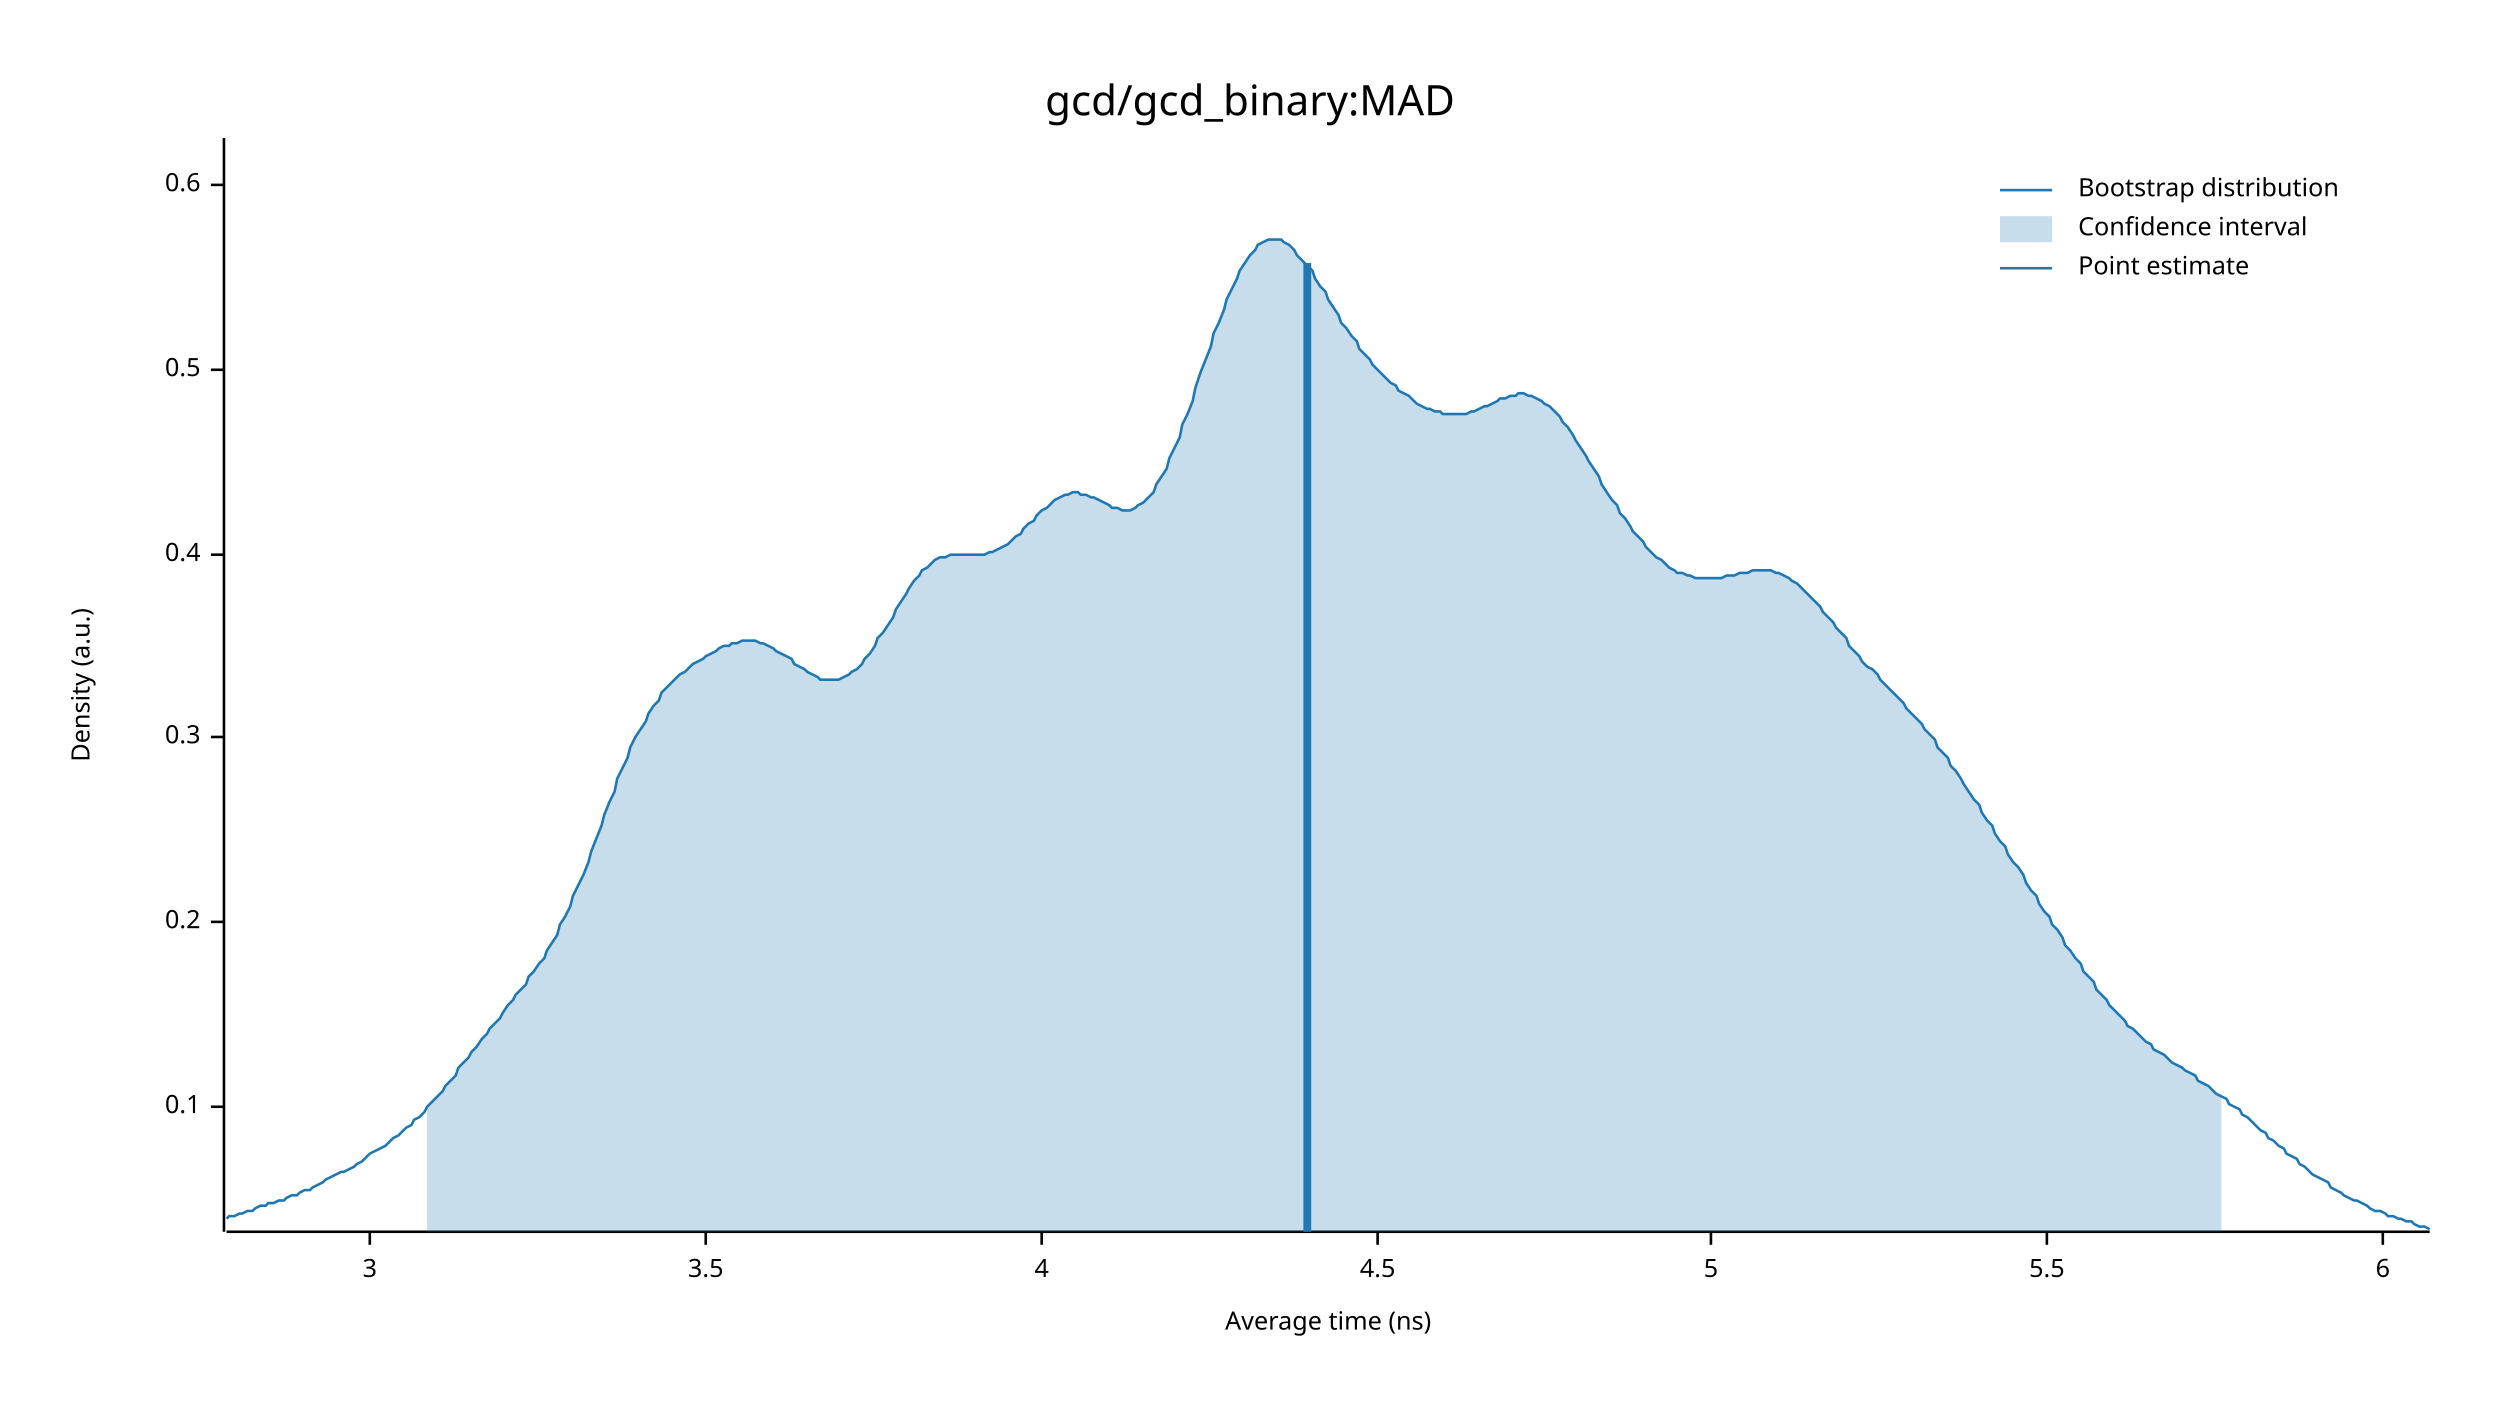
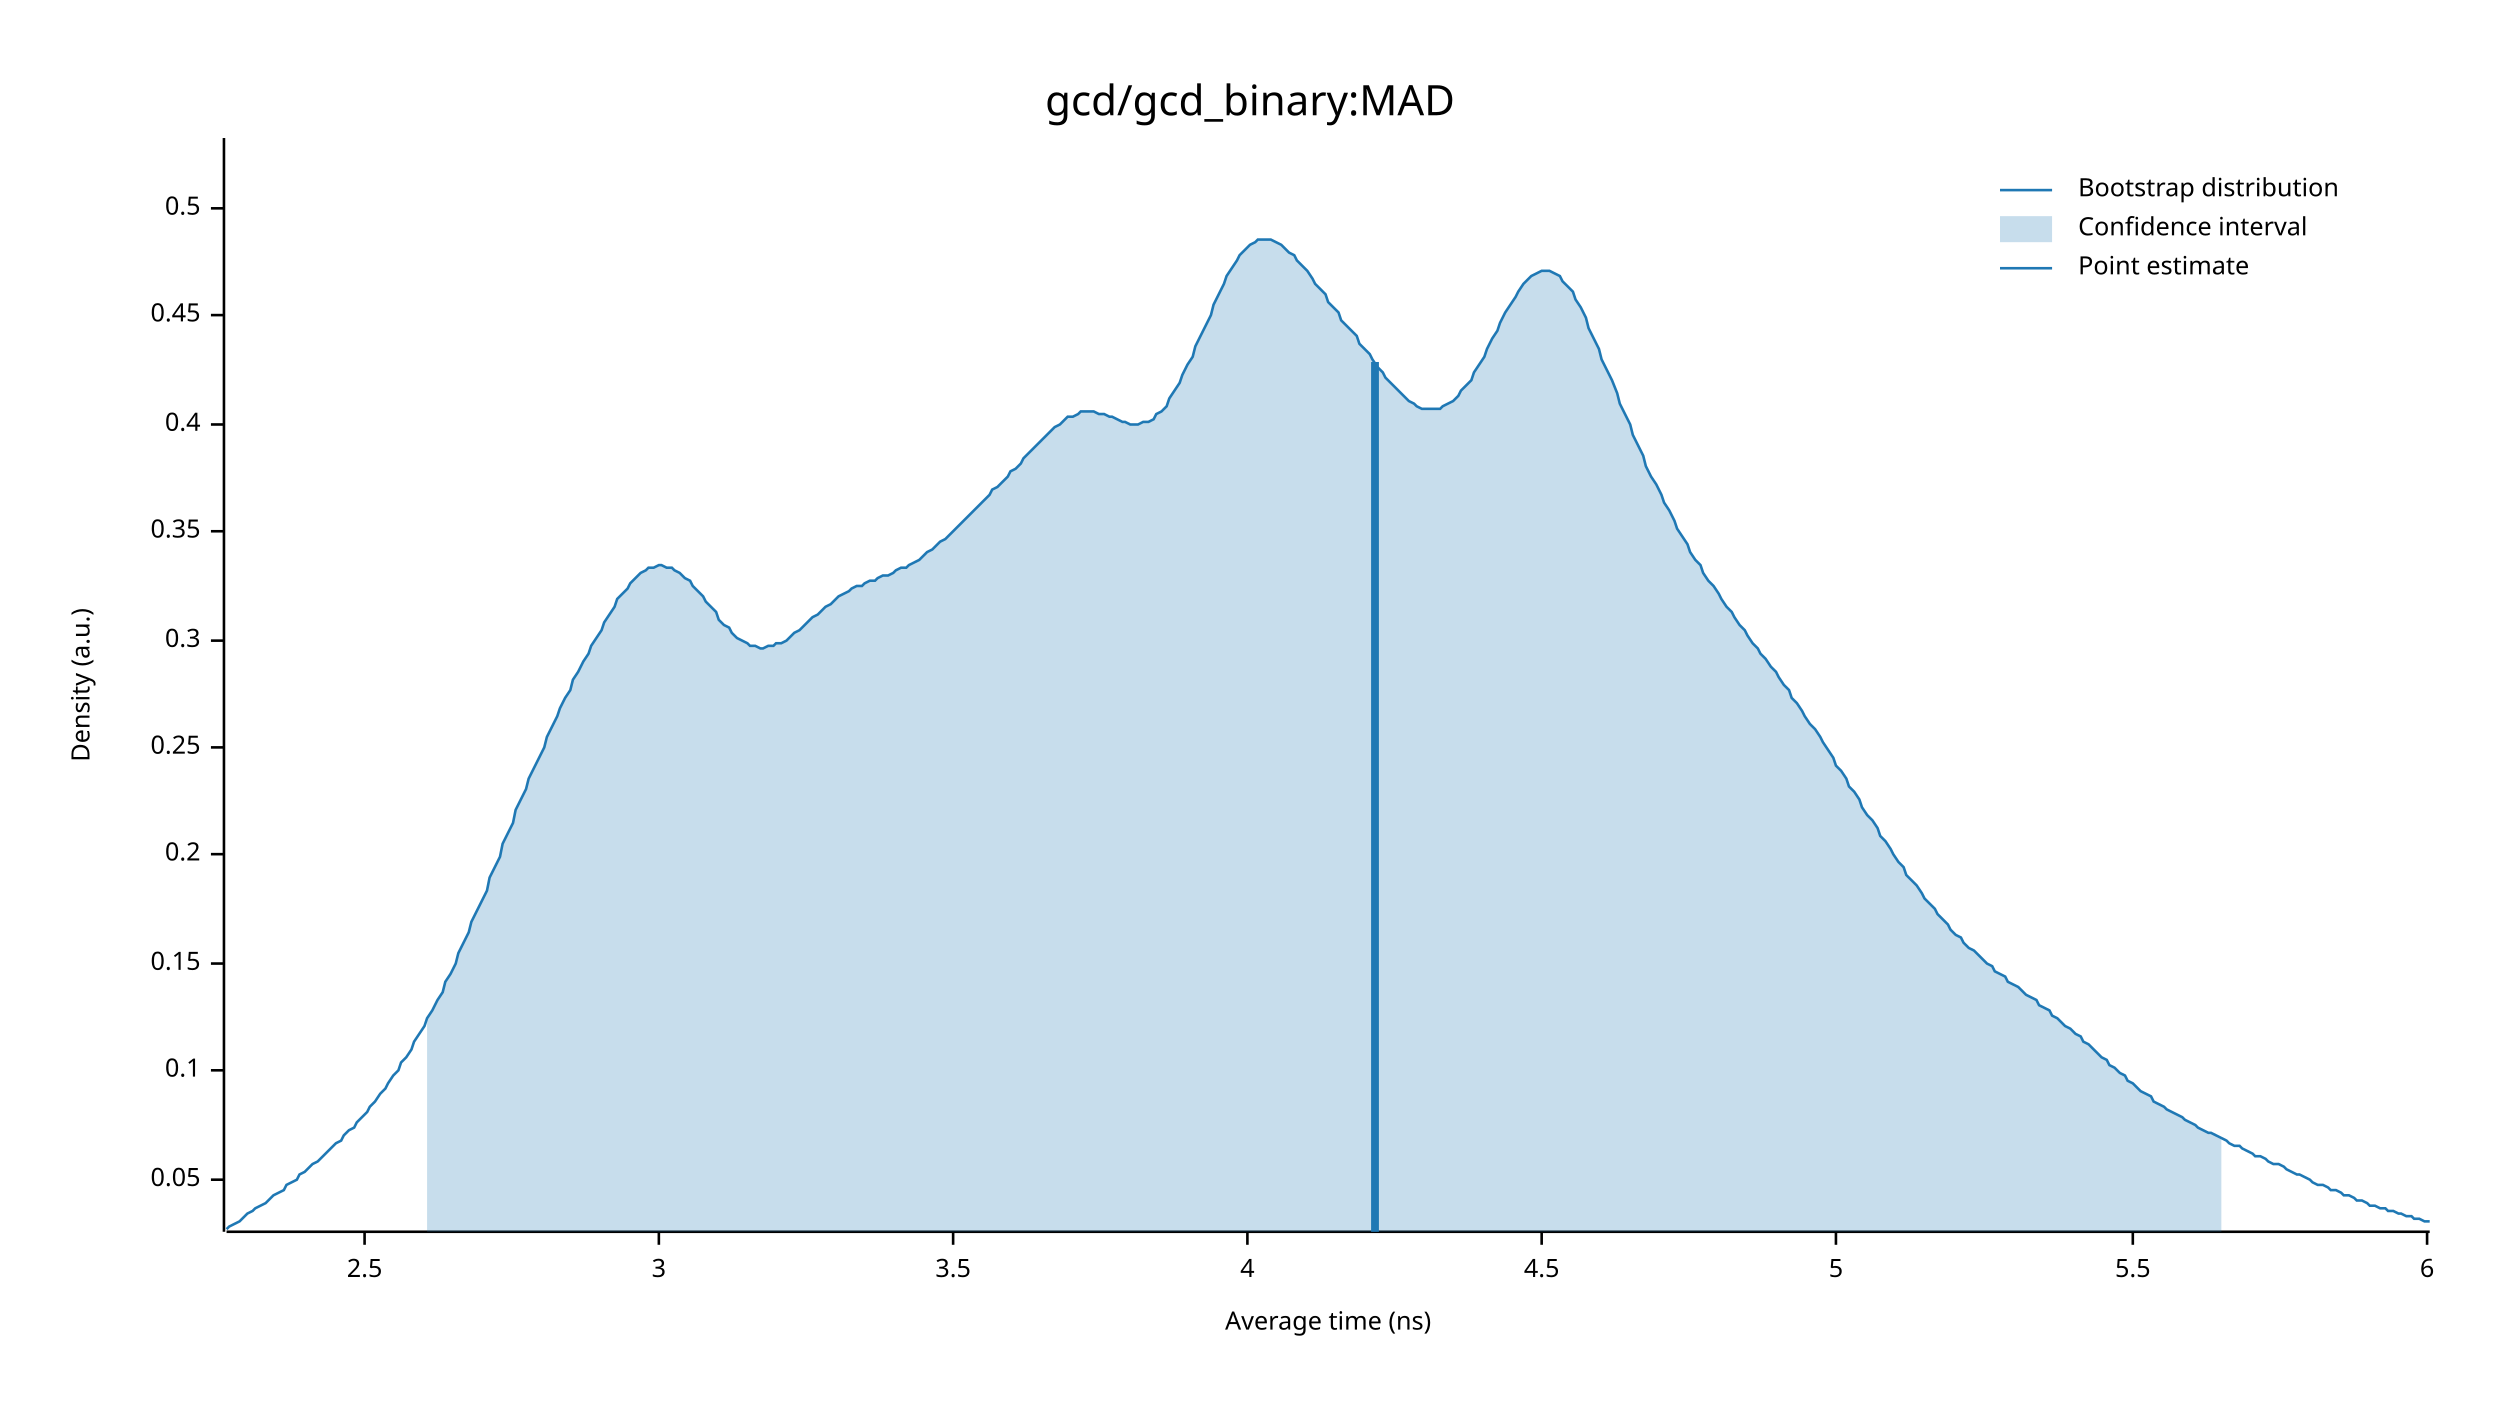
<svg xmlns="http://www.w3.org/2000/svg" width="960" height="540" viewBox="0 0 960 540">
  <text x="480" y="32" dy="0.76em" text-anchor="middle" font-family="sans-serif" font-size="16.129" opacity="1" fill="#000000">
gcd/gcd_binary:MAD
</text>
  <text x="27" y="263" dy="0.76em" text-anchor="middle" font-family="sans-serif" font-size="9.677" opacity="1" fill="#000000" transform="rotate(270, 27, 263)">
Density (a.u.)
</text>
  <text x="510" y="513" dy="-0.5ex" text-anchor="middle" font-family="sans-serif" font-size="9.677" opacity="1" fill="#000000">
Average time (ns)
</text>
  <polyline fill="none" opacity="1" stroke="#000000" stroke-width="1" points="86,53 86,473 " />
-   <text x="77" y="425" dy="0.5ex" text-anchor="end" font-family="sans-serif" font-size="9.677" opacity="1" fill="#000000">
+   <text x="77" y="453" dy="0.5ex" text-anchor="end" font-family="sans-serif" font-size="9.677" opacity="1" fill="#000000">
+ 0.05
+ </text>
+   <polyline fill="none" opacity="1" stroke="#000000" stroke-width="1" points="81,453 86,453 " />
+   <text x="77" y="411" dy="0.5ex" text-anchor="end" font-family="sans-serif" font-size="9.677" opacity="1" fill="#000000">
0.1
</text>
-   <polyline fill="none" opacity="1" stroke="#000000" stroke-width="1" points="81,425 86,425 " />
-   <text x="77" y="354" dy="0.5ex" text-anchor="end" font-family="sans-serif" font-size="9.677" opacity="1" fill="#000000">
+   <polyline fill="none" opacity="1" stroke="#000000" stroke-width="1" points="81,411 86,411 " />
+   <text x="77" y="370" dy="0.5ex" text-anchor="end" font-family="sans-serif" font-size="9.677" opacity="1" fill="#000000">
+ 0.15
+ </text>
+   <polyline fill="none" opacity="1" stroke="#000000" stroke-width="1" points="81,370 86,370 " />
+   <text x="77" y="328" dy="0.5ex" text-anchor="end" font-family="sans-serif" font-size="9.677" opacity="1" fill="#000000">
0.2
</text>
-   <polyline fill="none" opacity="1" stroke="#000000" stroke-width="1" points="81,354 86,354 " />
-   <text x="77" y="283" dy="0.5ex" text-anchor="end" font-family="sans-serif" font-size="9.677" opacity="1" fill="#000000">
+   <polyline fill="none" opacity="1" stroke="#000000" stroke-width="1" points="81,328 86,328 " />
+   <text x="77" y="287" dy="0.5ex" text-anchor="end" font-family="sans-serif" font-size="9.677" opacity="1" fill="#000000">
+ 0.25
+ </text>
+   <polyline fill="none" opacity="1" stroke="#000000" stroke-width="1" points="81,287 86,287 " />
+   <text x="77" y="246" dy="0.5ex" text-anchor="end" font-family="sans-serif" font-size="9.677" opacity="1" fill="#000000">
0.3
</text>
-   <polyline fill="none" opacity="1" stroke="#000000" stroke-width="1" points="81,283 86,283 " />
-   <text x="77" y="213" dy="0.5ex" text-anchor="end" font-family="sans-serif" font-size="9.677" opacity="1" fill="#000000">
+   <polyline fill="none" opacity="1" stroke="#000000" stroke-width="1" points="81,246 86,246 " />
+   <text x="77" y="204" dy="0.5ex" text-anchor="end" font-family="sans-serif" font-size="9.677" opacity="1" fill="#000000">
+ 0.35
+ </text>
+   <polyline fill="none" opacity="1" stroke="#000000" stroke-width="1" points="81,204 86,204 " />
+   <text x="77" y="163" dy="0.5ex" text-anchor="end" font-family="sans-serif" font-size="9.677" opacity="1" fill="#000000">
0.4
</text>
-   <polyline fill="none" opacity="1" stroke="#000000" stroke-width="1" points="81,213 86,213 " />
-   <text x="77" y="142" dy="0.5ex" text-anchor="end" font-family="sans-serif" font-size="9.677" opacity="1" fill="#000000">
+   <polyline fill="none" opacity="1" stroke="#000000" stroke-width="1" points="81,163 86,163 " />
+   <text x="77" y="121" dy="0.5ex" text-anchor="end" font-family="sans-serif" font-size="9.677" opacity="1" fill="#000000">
+ 0.45
+ </text>
+   <polyline fill="none" opacity="1" stroke="#000000" stroke-width="1" points="81,121 86,121 " />
+   <text x="77" y="80" dy="0.5ex" text-anchor="end" font-family="sans-serif" font-size="9.677" opacity="1" fill="#000000">
0.5
</text>
-   <polyline fill="none" opacity="1" stroke="#000000" stroke-width="1" points="81,142 86,142 " />
-   <text x="77" y="71" dy="0.5ex" text-anchor="end" font-family="sans-serif" font-size="9.677" opacity="1" fill="#000000">
- 0.6
+   <polyline fill="none" opacity="1" stroke="#000000" stroke-width="1" points="81,80 86,80 " />
+   <polyline fill="none" opacity="1" stroke="#000000" stroke-width="1" points="87,473 933,473 " />
+   <text x="140" y="483" dy="0.76em" text-anchor="middle" font-family="sans-serif" font-size="9.677" opacity="1" fill="#000000">
+ 2.5
</text>
-   <polyline fill="none" opacity="1" stroke="#000000" stroke-width="1" points="81,71 86,71 " />
-   <polyline fill="none" opacity="1" stroke="#000000" stroke-width="1" points="87,473 933,473 " />
-   <text x="142" y="483" dy="0.76em" text-anchor="middle" font-family="sans-serif" font-size="9.677" opacity="1" fill="#000000">
+   <polyline fill="none" opacity="1" stroke="#000000" stroke-width="1" points="140,473 140,478 " />
+   <text x="253" y="483" dy="0.76em" text-anchor="middle" font-family="sans-serif" font-size="9.677" opacity="1" fill="#000000">
3
</text>
-   <polyline fill="none" opacity="1" stroke="#000000" stroke-width="1" points="142,473 142,478 " />
-   <text x="271" y="483" dy="0.76em" text-anchor="middle" font-family="sans-serif" font-size="9.677" opacity="1" fill="#000000">
+   <polyline fill="none" opacity="1" stroke="#000000" stroke-width="1" points="253,473 253,478 " />
+   <text x="366" y="483" dy="0.76em" text-anchor="middle" font-family="sans-serif" font-size="9.677" opacity="1" fill="#000000">
3.5
</text>
-   <polyline fill="none" opacity="1" stroke="#000000" stroke-width="1" points="271,473 271,478 " />
-   <text x="400" y="483" dy="0.76em" text-anchor="middle" font-family="sans-serif" font-size="9.677" opacity="1" fill="#000000">
+   <polyline fill="none" opacity="1" stroke="#000000" stroke-width="1" points="366,473 366,478 " />
+   <text x="479" y="483" dy="0.76em" text-anchor="middle" font-family="sans-serif" font-size="9.677" opacity="1" fill="#000000">
4
</text>
-   <polyline fill="none" opacity="1" stroke="#000000" stroke-width="1" points="400,473 400,478 " />
-   <text x="529" y="483" dy="0.76em" text-anchor="middle" font-family="sans-serif" font-size="9.677" opacity="1" fill="#000000">
+   <polyline fill="none" opacity="1" stroke="#000000" stroke-width="1" points="479,473 479,478 " />
+   <text x="592" y="483" dy="0.76em" text-anchor="middle" font-family="sans-serif" font-size="9.677" opacity="1" fill="#000000">
4.5
</text>
-   <polyline fill="none" opacity="1" stroke="#000000" stroke-width="1" points="529,473 529,478 " />
-   <text x="657" y="483" dy="0.76em" text-anchor="middle" font-family="sans-serif" font-size="9.677" opacity="1" fill="#000000">
+   <polyline fill="none" opacity="1" stroke="#000000" stroke-width="1" points="592,473 592,478 " />
+   <text x="705" y="483" dy="0.76em" text-anchor="middle" font-family="sans-serif" font-size="9.677" opacity="1" fill="#000000">
5
</text>
-   <polyline fill="none" opacity="1" stroke="#000000" stroke-width="1" points="657,473 657,478 " />
-   <text x="786" y="483" dy="0.76em" text-anchor="middle" font-family="sans-serif" font-size="9.677" opacity="1" fill="#000000">
+   <polyline fill="none" opacity="1" stroke="#000000" stroke-width="1" points="705,473 705,478 " />
+   <text x="819" y="483" dy="0.76em" text-anchor="middle" font-family="sans-serif" font-size="9.677" opacity="1" fill="#000000">
5.5
</text>
-   <polyline fill="none" opacity="1" stroke="#000000" stroke-width="1" points="786,473 786,478 " />
-   <text x="915" y="483" dy="0.76em" text-anchor="middle" font-family="sans-serif" font-size="9.677" opacity="1" fill="#000000">
+   <polyline fill="none" opacity="1" stroke="#000000" stroke-width="1" points="819,473 819,478 " />
+   <text x="932" y="483" dy="0.76em" text-anchor="middle" font-family="sans-serif" font-size="9.677" opacity="1" fill="#000000">
6
</text>
-   <polyline fill="none" opacity="1" stroke="#000000" stroke-width="1" points="915,473 915,478 " />
-   <polyline fill="none" opacity="1" stroke="#1F78B4" stroke-width="1" points="87,468 88,467 90,467 92,466 93,466 95,465 97,465 98,464 100,463 102,463 103,462 105,462 107,461 109,461 110,460 112,459 114,459 115,458 117,457 119,457 120,456 122,455 124,454 125,453 127,452 129,451 131,450 132,450 134,449 136,448 137,447 139,446 141,444 142,443 144,442 146,441 148,440 149,439 151,437 153,436 154,435 156,433 158,432 159,430 161,429 163,427 164,425 166,423 168,421 170,419 171,417 173,415 175,413 176,410 178,408 180,406 181,404 183,402 185,399 187,397 188,395 190,393 192,391 193,389 195,386 197,384 198,382 200,380 202,378 203,375 205,373 207,370 209,368 210,365 212,362 214,359 215,355 217,352 219,348 220,344 222,340 224,336 226,331 227,327 229,322 231,317 232,313 234,308 236,304 237,299 239,295 241,291 242,287 244,283 246,280 248,277 249,274 251,271 253,269 254,266 256,264 258,262 259,261 261,259 263,258 265,256 266,255 268,254 270,253 271,252 273,251 275,250 276,249 278,248 280,248 281,247 283,247 285,246 287,246 288,246 290,246 292,247 293,247 295,248 297,249 298,250 300,251 302,252 304,253 305,255 307,256 309,257 310,258 312,259 314,260 315,261 317,261 319,261 320,261 322,261 324,260 326,259 327,258 329,257 331,255 332,253 334,251 336,248 337,245 339,243 341,240 343,237 344,234 346,231 348,228 349,226 351,223 353,221 354,219 356,218 358,216 359,215 361,214 363,214 365,213 366,213 368,213 370,213 371,213 373,213 375,213 376,213 378,213 380,212 381,212 383,211 385,210 387,209 388,208 390,206 392,205 393,203 395,201 397,200 398,198 400,196 402,195 404,193 405,192 407,191 409,190 410,190 412,189 414,189 415,190 417,190 419,191 420,191 422,192 424,193 426,194 427,195 429,195 431,196 432,196 434,196 436,195 437,194 439,193 441,191 443,189 444,186 446,183 448,180 449,176 451,172 453,168 454,163 456,159 458,154 459,149 461,143 463,138 465,133 466,128 468,124 470,119 471,115 473,111 475,107 476,104 478,101 480,98 482,96 483,94 485,93 487,92 488,92 490,92 492,92 493,93 495,94 497,96 498,98 500,100 502,102 504,104 505,107 507,110 509,112 510,115 512,118 514,121 515,124 517,126 519,129 521,131 522,134 524,136 526,138 527,140 529,142 531,144 532,145 534,147 536,148 537,150 539,151 541,152 543,154 544,155 546,156 548,157 549,157 551,158 553,158 554,159 556,159 558,159 560,159 561,159 563,159 565,158 566,158 568,157 570,156 571,156 573,155 575,154 576,153 578,153 580,152 582,152 583,151 585,151 587,152 588,152 590,153 592,154 593,155 595,156 597,158 599,160 600,162 602,164 604,167 605,169 607,172 609,175 610,177 612,180 614,183 615,186 617,189 619,192 621,194 622,197 624,199 626,202 627,204 629,206 631,208 632,210 634,212 636,214 638,215 639,216 641,218 643,219 644,220 646,220 648,221 649,221 651,222 653,222 654,222 656,222 658,222 660,222 661,222 663,221 665,221 666,221 668,220 670,220 671,220 673,219 675,219 676,219 678,219 680,219 682,220 683,220 685,221 687,222 688,223 690,224 692,226 693,227 695,229 697,231 699,233 700,235 702,237 704,239 705,241 707,243 709,245 710,248 712,250 714,252 715,254 717,256 719,257 721,259 722,261 724,263 726,265 727,266 729,268 731,270 732,272 734,274 736,276 738,278 739,280 741,282 743,284 744,287 746,289 748,291 749,294 751,296 753,299 754,301 756,304 758,307 760,309 761,312 763,315 765,317 766,320 768,323 770,325 771,328 773,331 775,333 777,336 778,339 780,342 782,344 783,347 785,350 787,352 788,355 790,357 792,360 793,363 795,365 797,368 799,370 800,373 802,375 804,377 805,380 807,382 809,384 810,386 812,388 814,390 816,392 817,394 819,395 821,397 822,398 824,400 826,401 827,403 829,404 831,405 832,406 834,408 836,409 838,410 839,411 841,412 843,413 844,415 846,416 848,417 849,418 851,420 853,421 855,422 856,424 858,425 860,426 861,428 863,429 865,431 866,432 868,434 870,435 871,437 873,438 875,440 877,441 878,443 880,444 882,445 883,447 885,448 887,450 888,451 890,452 892,453 894,454 895,456 897,457 899,458 900,459 902,460 904,461 905,461 907,462 909,463 910,464 912,465 914,465 916,466 917,467 919,467 921,468 922,468 924,469 926,469 927,470 929,471 931,471 933,472 " />
-   <polygon opacity="0.25" fill="#1F78B4" points="164,425 166,423 168,421 170,419 171,417 173,415 175,413 176,410 178,408 180,406 181,404 183,402 185,399 187,397 188,395 190,393 192,391 193,389 195,386 197,384 198,382 200,380 202,378 203,375 205,373 207,370 209,368 210,365 212,362 214,359 215,355 217,352 219,348 220,344 222,340 224,336 226,331 227,327 229,322 231,317 232,313 234,308 236,304 237,299 239,295 241,291 242,287 244,283 246,280 248,277 249,274 251,271 253,269 254,266 256,264 258,262 259,261 261,259 263,258 265,256 266,255 268,254 270,253 271,252 273,251 275,250 276,249 278,248 280,248 281,247 283,247 285,246 287,246 288,246 290,246 292,247 293,247 295,248 297,249 298,250 300,251 302,252 304,253 305,255 307,256 309,257 310,258 312,259 314,260 315,261 317,261 319,261 320,261 322,261 324,260 326,259 327,258 329,257 331,255 332,253 334,251 336,248 337,245 339,243 341,240 343,237 344,234 346,231 348,228 349,226 351,223 353,221 354,219 356,218 358,216 359,215 361,214 363,214 365,213 366,213 368,213 370,213 371,213 373,213 375,213 376,213 378,213 380,212 381,212 383,211 385,210 387,209 388,208 390,206 392,205 393,203 395,201 397,200 398,198 400,196 402,195 404,193 405,192 407,191 409,190 410,190 412,189 414,189 415,190 417,190 419,191 420,191 422,192 424,193 426,194 427,195 429,195 431,196 432,196 434,196 436,195 437,194 439,193 441,191 443,189 444,186 446,183 448,180 449,176 451,172 453,168 454,163 456,159 458,154 459,149 461,143 463,138 465,133 466,128 468,124 470,119 471,115 473,111 475,107 476,104 478,101 480,98 482,96 483,94 485,93 487,92 488,92 490,92 492,92 493,93 495,94 497,96 498,98 500,100 502,102 504,104 505,107 507,110 509,112 510,115 512,118 514,121 515,124 517,126 519,129 521,131 522,134 524,136 526,138 527,140 529,142 531,144 532,145 534,147 536,148 537,150 539,151 541,152 543,154 544,155 546,156 548,157 549,157 551,158 553,158 554,159 556,159 558,159 560,159 561,159 563,159 565,158 566,158 568,157 570,156 571,156 573,155 575,154 576,153 578,153 580,152 582,152 583,151 585,151 587,152 588,152 590,153 592,154 593,155 595,156 597,158 599,160 600,162 602,164 604,167 605,169 607,172 609,175 610,177 612,180 614,183 615,186 617,189 619,192 621,194 622,197 624,199 626,202 627,204 629,206 631,208 632,210 634,212 636,214 638,215 639,216 641,218 643,219 644,220 646,220 648,221 649,221 651,222 653,222 654,222 656,222 658,222 660,222 661,222 663,221 665,221 666,221 668,220 670,220 671,220 673,219 675,219 676,219 678,219 680,219 682,220 683,220 685,221 687,222 688,223 690,224 692,226 693,227 695,229 697,231 699,233 700,235 702,237 704,239 705,241 707,243 709,245 710,248 712,250 714,252 715,254 717,256 719,257 721,259 722,261 724,263 726,265 727,266 729,268 731,270 732,272 734,274 736,276 738,278 739,280 741,282 743,284 744,287 746,289 748,291 749,294 751,296 753,299 754,301 756,304 758,307 760,309 761,312 763,315 765,317 766,320 768,323 770,325 771,328 773,331 775,333 777,336 778,339 780,342 782,344 783,347 785,350 787,352 788,355 790,357 792,360 793,363 795,365 797,368 799,370 800,373 802,375 804,377 805,380 807,382 809,384 810,386 812,388 814,390 816,392 817,394 819,395 821,397 822,398 824,400 826,401 827,403 829,404 831,405 832,406 834,408 836,409 838,410 839,411 841,412 843,413 844,415 846,416 848,417 849,418 851,420 853,421 853,473 164,473 " />
-   <polyline fill="none" opacity="1" stroke="#1F78B4" stroke-width="3" points="502,473 502,101 " />
+   <polyline fill="none" opacity="1" stroke="#000000" stroke-width="1" points="932,473 932,478 " />
+   <polyline fill="none" opacity="1" stroke="#1F78B4" stroke-width="1" points="87,472 88,471 90,470 92,469 93,468 95,466 97,465 98,464 100,463 102,462 103,461 105,459 107,458 109,457 110,455 112,454 114,453 115,451 117,450 119,448 120,447 122,446 124,444 125,443 127,441 129,439 131,438 132,436 134,434 136,433 137,431 139,429 141,427 142,425 144,423 146,420 148,418 149,416 151,413 153,411 154,408 156,406 158,403 159,400 161,397 163,394 164,391 166,388 168,384 170,381 171,377 173,374 175,370 176,366 178,362 180,358 181,354 183,350 185,346 187,342 188,337 190,333 192,329 193,324 195,320 197,316 198,311 200,307 202,303 203,299 205,295 207,291 209,287 210,283 212,279 214,275 215,272 217,268 219,265 220,261 222,258 224,254 226,251 227,248 229,245 231,242 232,239 234,236 236,233 237,230 239,228 241,226 242,224 244,222 246,220 248,219 249,218 251,218 253,217 254,217 256,218 258,218 259,219 261,220 263,222 265,223 266,225 268,227 270,229 271,231 273,233 275,235 276,238 278,240 280,241 281,243 283,245 285,246 287,247 288,248 290,248 292,249 293,249 295,248 297,248 298,247 300,247 302,246 304,244 305,243 307,242 309,240 310,239 312,237 314,236 315,235 317,233 319,232 320,231 322,229 324,228 326,227 327,226 329,225 331,225 332,224 334,223 336,223 337,222 339,221 341,221 343,220 344,219 346,218 348,218 349,217 351,216 353,215 354,214 356,212 358,211 359,210 361,208 363,207 365,205 366,204 368,202 370,200 371,199 373,197 375,195 376,194 378,192 380,190 381,188 383,187 385,185 387,183 388,181 390,180 392,178 393,176 395,174 397,172 398,171 400,169 402,167 404,165 405,164 407,163 409,161 410,160 412,160 414,159 415,158 417,158 419,158 420,158 422,159 424,159 426,160 427,160 429,161 431,162 432,162 434,163 436,163 437,163 439,162 441,162 443,161 444,159 446,158 448,156 449,153 451,150 453,147 454,144 456,140 458,137 459,133 461,129 463,125 465,121 466,117 468,113 470,109 471,106 473,103 475,100 476,98 478,96 480,94 482,93 483,92 485,92 487,92 488,92 490,93 492,94 493,95 495,97 497,98 498,100 500,102 502,104 504,107 505,109 507,111 509,113 510,116 512,118 514,120 515,123 517,125 519,127 521,129 522,132 524,134 526,136 527,138 529,141 531,143 532,145 534,147 536,149 537,150 539,152 541,154 543,155 544,156 546,157 548,157 549,157 551,157 553,157 554,156 556,155 558,154 560,152 561,150 563,148 565,146 566,143 568,140 570,137 571,134 573,130 575,127 576,124 578,120 580,117 582,114 583,112 585,109 587,107 588,106 590,105 592,104 593,104 595,104 597,105 599,106 600,108 602,110 604,112 605,115 607,118 609,122 610,126 612,130 614,134 615,138 617,142 619,146 621,151 622,155 624,159 626,163 627,167 629,171 631,175 632,179 634,183 636,186 638,190 639,193 641,196 643,200 644,203 646,206 648,209 649,212 651,215 653,217 654,220 656,223 658,225 660,228 661,230 663,233 665,235 666,237 668,240 670,242 671,244 673,247 675,249 676,251 678,253 680,256 682,258 683,260 685,263 687,265 688,268 690,270 692,273 693,275 695,278 697,280 699,283 700,285 702,288 704,291 705,294 707,296 709,299 710,302 712,304 714,307 715,310 717,313 719,315 721,318 722,321 724,323 726,326 727,328 729,331 731,333 732,336 734,338 736,340 738,343 739,345 741,347 743,349 744,351 746,353 748,355 749,357 751,359 753,360 754,362 756,364 758,365 760,367 761,368 763,370 765,371 766,373 768,374 770,375 771,377 773,378 775,379 777,381 778,382 780,383 782,384 783,386 785,387 787,388 788,390 790,391 792,393 793,394 795,395 797,397 799,398 800,400 802,401 804,403 805,404 807,406 809,407 810,409 812,410 814,412 816,413 817,415 819,416 821,418 822,419 824,420 826,421 827,423 829,424 831,425 832,426 834,427 836,428 838,429 839,430 841,431 843,432 844,433 846,434 848,435 849,435 851,436 853,437 855,438 856,439 858,440 860,440 861,441 863,442 865,443 866,444 868,444 870,445 871,446 873,447 875,447 877,448 878,449 880,450 882,451 883,451 885,452 887,453 888,454 890,455 892,455 894,456 895,457 897,457 899,458 900,459 902,459 904,460 905,461 907,461 909,462 910,463 912,463 914,464 916,464 917,465 919,465 921,466 922,466 924,467 926,467 927,468 929,468 931,469 933,469 " />
+   <polygon opacity="0.25" fill="#1F78B4" points="164,391 166,388 168,384 170,381 171,377 173,374 175,370 176,366 178,362 180,358 181,354 183,350 185,346 187,342 188,337 190,333 192,329 193,324 195,320 197,316 198,311 200,307 202,303 203,299 205,295 207,291 209,287 210,283 212,279 214,275 215,272 217,268 219,265 220,261 222,258 224,254 226,251 227,248 229,245 231,242 232,239 234,236 236,233 237,230 239,228 241,226 242,224 244,222 246,220 248,219 249,218 251,218 253,217 254,217 256,218 258,218 259,219 261,220 263,222 265,223 266,225 268,227 270,229 271,231 273,233 275,235 276,238 278,240 280,241 281,243 283,245 285,246 287,247 288,248 290,248 292,249 293,249 295,248 297,248 298,247 300,247 302,246 304,244 305,243 307,242 309,240 310,239 312,237 314,236 315,235 317,233 319,232 320,231 322,229 324,228 326,227 327,226 329,225 331,225 332,224 334,223 336,223 337,222 339,221 341,221 343,220 344,219 346,218 348,218 349,217 351,216 353,215 354,214 356,212 358,211 359,210 361,208 363,207 365,205 366,204 368,202 370,200 371,199 373,197 375,195 376,194 378,192 380,190 381,188 383,187 385,185 387,183 388,181 390,180 392,178 393,176 395,174 397,172 398,171 400,169 402,167 404,165 405,164 407,163 409,161 410,160 412,160 414,159 415,158 417,158 419,158 420,158 422,159 424,159 426,160 427,160 429,161 431,162 432,162 434,163 436,163 437,163 439,162 441,162 443,161 444,159 446,158 448,156 449,153 451,150 453,147 454,144 456,140 458,137 459,133 461,129 463,125 465,121 466,117 468,113 470,109 471,106 473,103 475,100 476,98 478,96 480,94 482,93 483,92 485,92 487,92 488,92 490,93 492,94 493,95 495,97 497,98 498,100 500,102 502,104 504,107 505,109 507,111 509,113 510,116 512,118 514,120 515,123 517,125 519,127 521,129 522,132 524,134 526,136 527,138 529,141 531,143 532,145 534,147 536,149 537,150 539,152 541,154 543,155 544,156 546,157 548,157 549,157 551,157 553,157 554,156 556,155 558,154 560,152 561,150 563,148 565,146 566,143 568,140 570,137 571,134 573,130 575,127 576,124 578,120 580,117 582,114 583,112 585,109 587,107 588,106 590,105 592,104 593,104 595,104 597,105 599,106 600,108 602,110 604,112 605,115 607,118 609,122 610,126 612,130 614,134 615,138 617,142 619,146 621,151 622,155 624,159 626,163 627,167 629,171 631,175 632,179 634,183 636,186 638,190 639,193 641,196 643,200 644,203 646,206 648,209 649,212 651,215 653,217 654,220 656,223 658,225 660,228 661,230 663,233 665,235 666,237 668,240 670,242 671,244 673,247 675,249 676,251 678,253 680,256 682,258 683,260 685,263 687,265 688,268 690,270 692,273 693,275 695,278 697,280 699,283 700,285 702,288 704,291 705,294 707,296 709,299 710,302 712,304 714,307 715,310 717,313 719,315 721,318 722,321 724,323 726,326 727,328 729,331 731,333 732,336 734,338 736,340 738,343 739,345 741,347 743,349 744,351 746,353 748,355 749,357 751,359 753,360 754,362 756,364 758,365 760,367 761,368 763,370 765,371 766,373 768,374 770,375 771,377 773,378 775,379 777,381 778,382 780,383 782,384 783,386 785,387 787,388 788,390 790,391 792,393 793,394 795,395 797,397 799,398 800,400 802,401 804,403 805,404 807,406 809,407 810,409 812,410 814,412 816,413 817,415 819,416 821,418 822,419 824,420 826,421 827,423 829,424 831,425 832,426 834,427 836,428 838,429 839,430 841,431 843,432 844,433 846,434 848,435 849,435 851,436 853,437 853,473 164,473 " />
+   <polyline fill="none" opacity="1" stroke="#1F78B4" stroke-width="3" points="528,473 528,139 " />
  <text x="798" y="68" dy="0.76em" text-anchor="start" font-family="sans-serif" font-size="9.677" opacity="1" fill="#000000">
Bootstrap distribution
</text>
  <text x="798" y="83" dy="0.76em" text-anchor="start" font-family="sans-serif" font-size="9.677" opacity="1" fill="#000000">
Confidence interval
</text>
  <text x="798" y="98" dy="0.76em" text-anchor="start" font-family="sans-serif" font-size="9.677" opacity="1" fill="#000000">
Point estimate
</text>
  <polyline fill="none" opacity="1" stroke="#1F78B4" stroke-width="1" points="768,73 788,73 " />
  <rect x="768" y="83" width="20" height="10" opacity="0.25" fill="#1F78B4" stroke="none" />
  <polyline fill="none" opacity="1" stroke="#1F78B4" stroke-width="1" points="768,103 788,103 " />
</svg>
